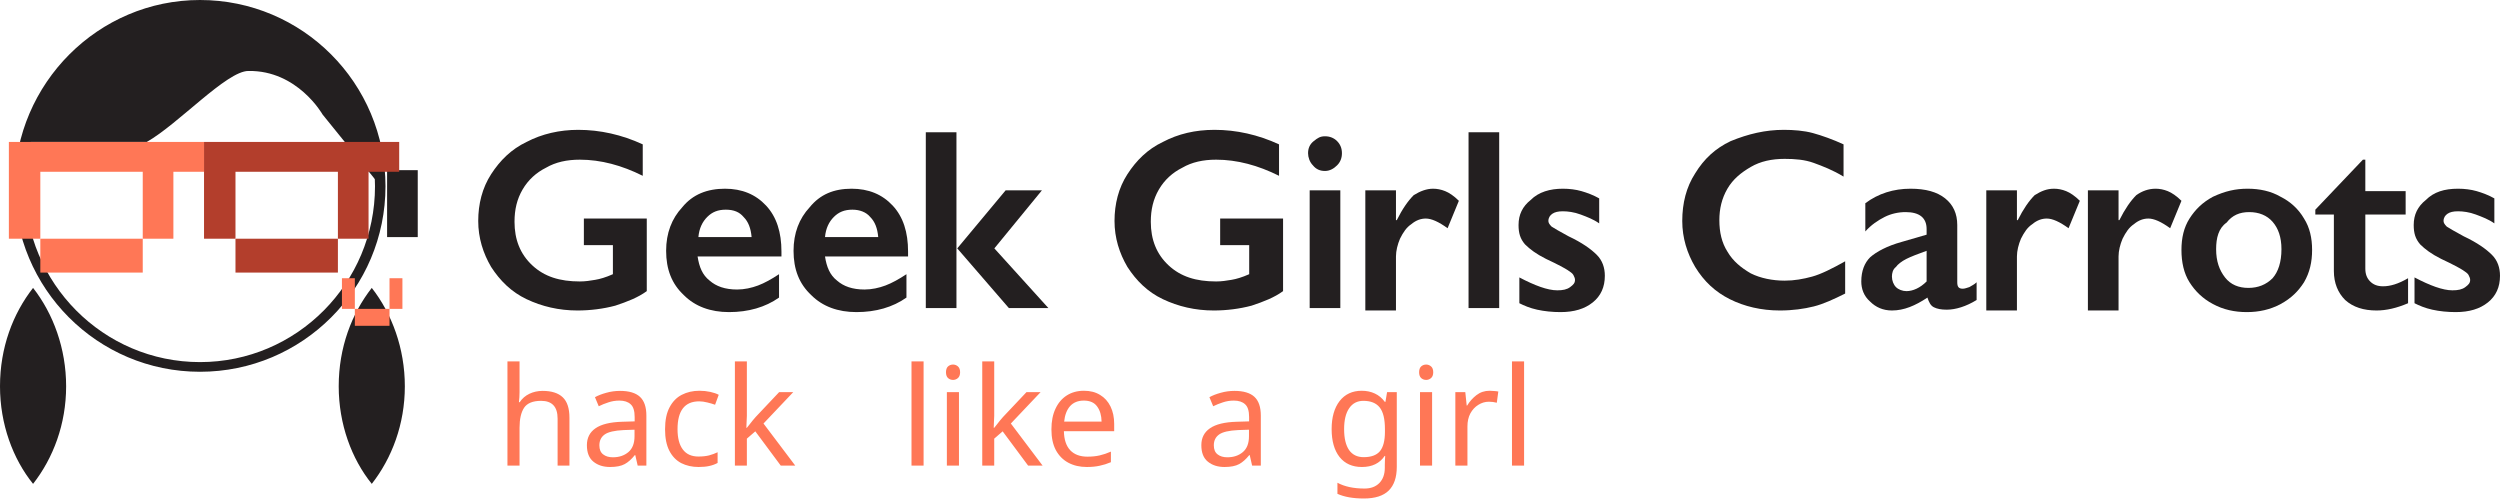
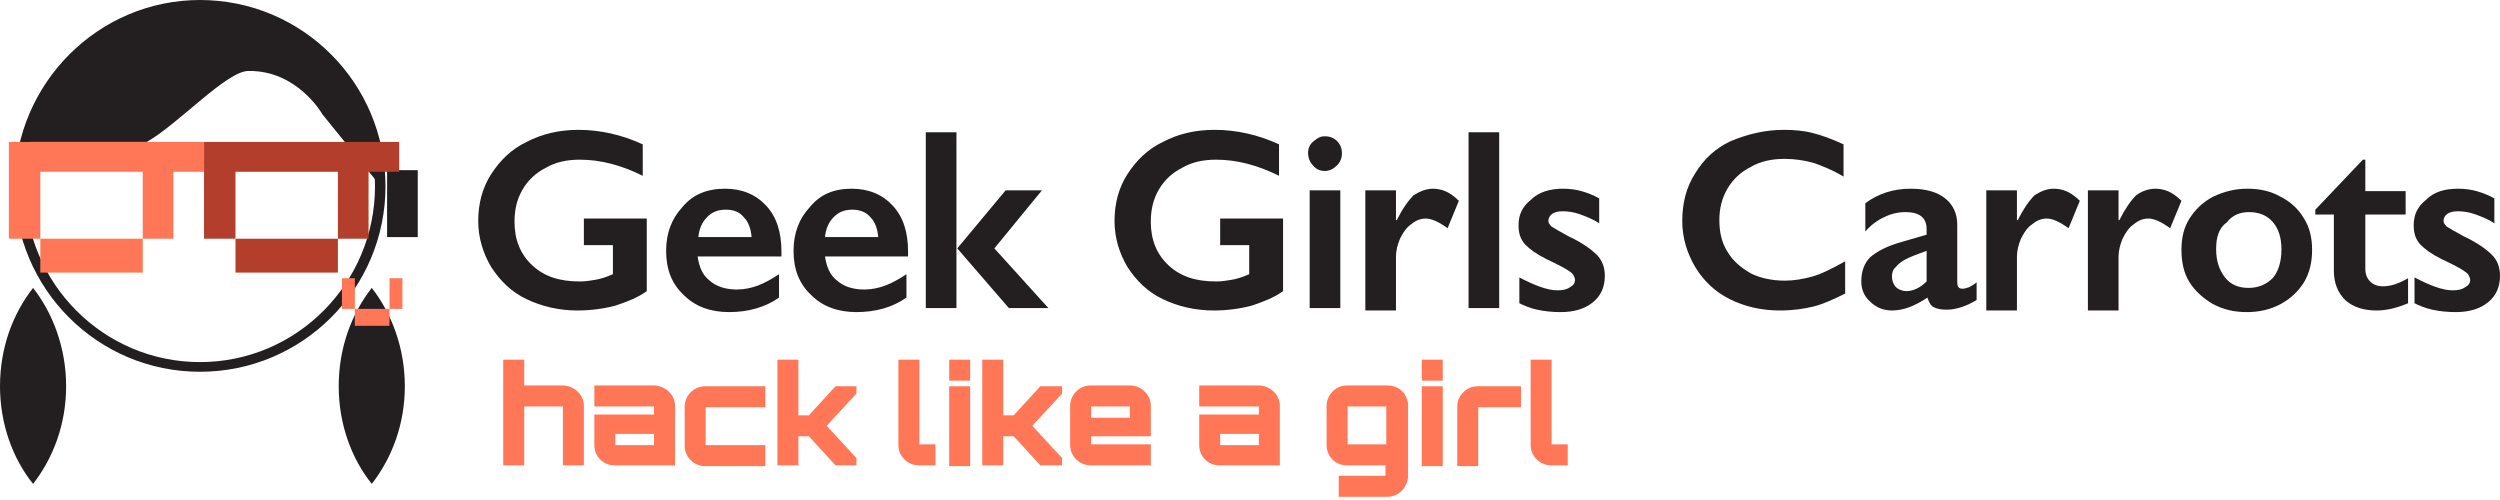
<svg xmlns="http://www.w3.org/2000/svg" version="1.1" id="Ebene_1" x="0px" y="0px" viewBox="0 0 310 62" enable-background="new 0 0 310 62" xml:space="preserve">
  <g id="Layer_4_1_">
    <g>
      <path fill="#231F20" d="M42,47.9c0,4.7,1.6,9,4.1,12.1c2.5-3.2,4.1-7.4,4.1-12.1c0-4.7-1.6-9-4.1-12.2C43.6,38.9,42,43.1,42,47.9z    " />
      <path fill="#231F20" d="M0,47.9c0,4.7,1.6,9,4.1,12.1c2.5-3.2,4.1-7.4,4.1-12.1c0-4.7-1.6-9-4.1-12.2C1.6,38.9,0,43.1,0,47.9z" />
      <g>
        <path fill="#231F20" d="M24.8,46.1c-12.7,0-23-10.3-23-23.1C1.9,10.3,12.2,0,24.8,0c12.7,0,23,10.3,23,23.1     C47.8,35.8,37.5,46.1,24.8,46.1z M24.8,1.3c-12,0-21.7,9.8-21.7,21.8c0,12,9.7,21.8,21.7,21.8c12,0,21.7-9.8,21.7-21.8     C46.5,11.1,36.8,1.3,24.8,1.3z" />
      </g>
      <path fill="#231F20" d="M24.6,0.6c-10.4,0-19.1,7.2-22,17h15.6c3.9-2.2,9.9-8.8,12.6-8.8c6.1-0.1,9.2,5.4,9.2,5.4l6.8,8.4l0.6-0.1    C46.4,10.2,36.6,0.6,24.6,0.6z" />
      <rect x="48" y="21.1" fill="#231F20" width="3.8" height="8.3" />
      <g>
        <polygon fill="#B33E2C" points="25.3,17.6 25.3,21.3 25.3,29.6 29.2,29.6 29.2,21.3 41.9,21.3 41.9,29.6 45.7,29.6 45.7,21.3      49.5,21.3 49.5,17.6    " />
        <rect x="29.2" y="29.6" fill="#B33E2C" width="12.7" height="4.2" />
      </g>
      <g>
        <polygon fill="#FF7756" points="1.1,17.6 1.1,21.3 1.1,29.6 5,29.6 5,21.3 17.7,21.3 17.7,29.6 21.5,29.6 21.5,21.3 25.3,21.3      25.3,17.6    " />
        <rect x="5" y="29.6" fill="#FF7756" width="12.7" height="4.2" />
      </g>
      <g>
        <rect x="42.4" y="34.5" fill="#FF7756" width="1.6" height="3.8" />
        <rect x="44" y="38.3" fill="#FF7756" width="4.3" height="2.1" />
        <rect x="48.3" y="34.5" fill="#FF7756" width="1.6" height="3.8" />
      </g>
    </g>
  </g>
  <g>
-     <text transform="matrix(1 0 0 1 61.4863 57.7354)">
-       <tspan x="0" y="0" fill="#FF7756" font-family="'Orbitron-Black'" font-size="17">hack</tspan>
-       <tspan x="46" y="0" fill="#FF7756" font-family="'Orbitron-Black'" font-size="17" letter-spacing="-1"> </tspan>
-       <tspan x="50.1" y="0" fill="#FF7756" font-family="'Orbitron-Black'" font-size="17">like</tspan>
-       <tspan x="82.5" y="0" fill="#FF7756" font-family="'Orbitron-Black'" font-size="17" letter-spacing="-1"> </tspan>
-       <tspan x="86.7" y="0" fill="#FF7756" font-family="'Orbitron-Black'" font-size="17">a</tspan>
-       <tspan x="98.5" y="0" fill="#FF7756" font-family="'Orbitron-Black'" font-size="17" letter-spacing="-1"> </tspan>
-       <tspan x="102.7" y="0" fill="#FF7756" font-family="'Orbitron-Black'" font-size="17">girl</tspan>
-     </text>
+     <g>
+       <path fill="#FF7756" d="M72.4,50.3v7.4h-2.6v-7.3H65v7.3h-2.6V44.6H65v3.2h4.9C71.3,47.9,72.4,49,72.4,50.3z" />
+       <path fill="#FF7756" d="M83.7,50.3v7.4h-7.5c-1.4,0-2.5-1.1-2.5-2.5v-3.8h7.4v-1h-7.4v-2.6h7.5C82.6,47.9,83.7,49,83.7,50.3z     M81.1,53.8h-4.8v1.4h4.8V53.8z" />
+       <path fill="#FF7756" d="M87.5,50.5v4.7h7.4v2.6h-7.5c-1.3,0-2.5-1.1-2.5-2.5v-4.9c0-1.3,1.1-2.5,2.5-2.5h7.5v2.6H87.5z" />
+       <path fill="#FF7756" d="M106.2,47.9v0.9l-3.7,4l3.7,4v0.9h-2.6l-3.3-3.6h-1.3v3.6h-2.6V44.6h2.6v6.9h1.3l3.3-3.6H106.2z" />
+       <path fill="#FF7756" d="M114,44.6v10.5h2v2.6h-2.1c-1.3,0-2.5-1.1-2.5-2.5V44.6H114z" />
+       <path fill="#FF7756" d="M120.3,44.6v2.6h-2.6v-2.6H120.3z M117.7,47.9h2.6v9.9h-2.6V47.9z" />
+       <path fill="#FF7756" d="M131.7,47.9v0.9l-3.7,4l3.7,4v0.9H129l-3.3-3.6h-1.3v3.6h-2.6V44.6h2.6v6.9h1.3l3.3-3.6H131.7z" />
+       <path fill="#FF7756" d="M142.7,50.3v3.8h-7.4v1h7.4v2.6h-7.5c-1.3,0-2.5-1.1-2.5-2.5v-4.9c0-1.3,1.1-2.5,2.5-2.5h5.1    C141.6,47.9,142.7,49,142.7,50.3z M140.1,51.8v-1.4h-4.8v1.4H140.1z" />
+       <path fill="#FF7756" d="M158.7,50.3v7.4h-7.5c-1.4,0-2.5-1.1-2.5-2.5v-3.8h7.4v-1h-7.4v-2.6h7.5C157.6,47.9,158.7,49,158.7,50.3z     M156.1,53.8h-4.8v1.4h4.8V53.8z" />
+       <path fill="#FF7756" d="M172,61.6h-6V59h5.8v-1.3H167c-1.4,0-2.5-1.1-2.5-2.5v-4.9c0-1.3,1.1-2.5,2.5-2.5h5.1    c1.4,0,2.5,1.1,2.5,2.5v8.8C174.5,60.5,173.4,61.6,172,61.6z M167.1,55.1h4.8v-4.7h-4.8V55.1z" />
+       <path fill="#FF7756" d="M178.9,44.6v2.6h-2.6v-2.6H178.9z M176.3,47.9h2.6v9.9h-2.6V47.9z" />
+       <path fill="#FF7756" d="M188.6,47.9v2.6h-5.3v7.3h-2.6v-7.4c0-1.3,1.1-2.5,2.5-2.5H188.6z" />
+       <path fill="#FF7756" d="M192.4,44.6v10.5h2v2.6h-2.1c-1.3,0-2.5-1.1-2.5-2.5V44.6H192.4z" />
+     </g>
    <g>
      <path fill="#231F20" d="M71.7,16.1c2.7,0,5.4,0.6,8,1.8v3.9c-2.6-1.3-5.2-2-7.8-2c-1.6,0-3,0.3-4.2,1c-1.2,0.6-2.2,1.5-2.9,2.7    c-0.7,1.2-1,2.5-1,4c0,2.2,0.7,4,2.2,5.4c1.5,1.4,3.4,2,5.9,2c0.7,0,1.3-0.1,1.9-0.2c0.6-0.1,1.3-0.3,2.2-0.7v-3.6h-3.6v-3.3h7.8    v9c-1.1,0.8-2.4,1.3-3.9,1.8c-1.5,0.4-3.1,0.6-4.7,0.6c-2.3,0-4.4-0.5-6.3-1.4c-1.9-0.9-3.3-2.3-4.4-4c-1-1.7-1.6-3.6-1.6-5.7    c0-2.1,0.5-4.1,1.6-5.8c1.1-1.7,2.5-3.1,4.4-4C67.2,16.6,69.4,16.1,71.7,16.1z" />
      <path fill="#231F20" d="M89.9,23.4c2.1,0,3.8,0.7,5.1,2.1s1.9,3.3,1.9,5.7v0.6H86.5c0.2,1.3,0.6,2.3,1.5,3    c0.8,0.7,1.9,1.1,3.4,1.1c0.9,0,1.8-0.2,2.6-0.5c0.8-0.3,1.7-0.8,2.6-1.4v2.9c-1.7,1.2-3.8,1.8-6.2,1.8c-2.3,0-4.2-0.7-5.6-2.1    c-1.5-1.4-2.2-3.2-2.2-5.5c0-2.2,0.7-4,2-5.4C85.9,24.1,87.7,23.4,89.9,23.4z M93.2,29.4c-0.1-1.1-0.4-1.9-1-2.5    C91.7,26.3,91,26,90,26c-1,0-1.7,0.3-2.3,0.9c-0.6,0.6-1,1.4-1.1,2.5H93.2z" />
      <path fill="#231F20" d="M105.6,23.4c2.1,0,3.8,0.7,5.1,2.1s1.9,3.3,1.9,5.7v0.6h-10.3c0.2,1.3,0.6,2.3,1.5,3    c0.8,0.7,1.9,1.1,3.4,1.1c0.9,0,1.8-0.2,2.6-0.5c0.8-0.3,1.7-0.8,2.6-1.4v2.9c-1.7,1.2-3.8,1.8-6.2,1.8c-2.3,0-4.2-0.7-5.6-2.1    c-1.5-1.4-2.2-3.2-2.2-5.5c0-2.2,0.7-4,2-5.4C101.7,24.1,103.4,23.4,105.6,23.4z M108.9,29.4c-0.1-1.1-0.4-1.9-1-2.5    c-0.5-0.6-1.3-0.9-2.2-0.9c-1,0-1.7,0.3-2.3,0.9c-0.6,0.6-1,1.4-1.1,2.5H108.9z" />
      <path fill="#231F20" d="M118.6,16.4v21.8h-3.8V16.4H118.6z M129.2,23.6l-5.9,7.2l6.7,7.4h-4.9l-6.4-7.4l6-7.2H129.2z" />
      <path fill="#231F20" d="M150.6,16.1c2.7,0,5.4,0.6,8,1.8v3.9c-2.6-1.3-5.2-2-7.8-2c-1.6,0-3,0.3-4.2,1c-1.2,0.6-2.2,1.5-2.9,2.7    c-0.7,1.2-1,2.5-1,4c0,2.2,0.7,4,2.2,5.4c1.5,1.4,3.4,2,5.9,2c0.7,0,1.3-0.1,1.9-0.2c0.6-0.1,1.3-0.3,2.2-0.7v-3.6h-3.6v-3.3h7.8    v9c-1.1,0.8-2.4,1.3-3.9,1.8c-1.5,0.4-3.1,0.6-4.7,0.6c-2.3,0-4.4-0.5-6.3-1.4c-1.9-0.9-3.3-2.3-4.4-4c-1-1.7-1.6-3.6-1.6-5.7    c0-2.1,0.5-4.1,1.6-5.8c1.1-1.7,2.5-3.1,4.4-4C146.1,16.6,148.2,16.1,150.6,16.1z" />
      <path fill="#231F20" d="M164.3,16.9c0.6,0,1.1,0.2,1.5,0.6c0.4,0.4,0.6,0.9,0.6,1.5c0,0.6-0.2,1.1-0.6,1.5    c-0.4,0.4-0.9,0.7-1.5,0.7c-0.6,0-1.1-0.2-1.5-0.7c-0.4-0.4-0.6-1-0.6-1.5c0-0.6,0.2-1.1,0.7-1.5S163.7,16.9,164.3,16.9z     M166.2,23.6v14.6h-3.8V23.6H166.2z" />
      <path fill="#231F20" d="M177.7,23.4c0.5,0,1,0.1,1.5,0.3c0.5,0.2,1.1,0.6,1.7,1.2l-1.4,3.4c-1.1-0.8-2-1.2-2.7-1.2    c-0.6,0-1.2,0.2-1.8,0.7c-0.6,0.4-1,1-1.4,1.8c-0.3,0.7-0.5,1.5-0.5,2.2v6.7h-3.8V23.6h3.8v3.7h0.1c0.7-1.4,1.4-2.4,2.1-3.1    C176.1,23.7,176.9,23.4,177.7,23.4z" />
      <path fill="#231F20" d="M185.9,16.4v21.8h-3.8V16.4H185.9z" />
-       <path fill="#231F20" d="M193.8,23.4c0.8,0,1.6,0.1,2.3,0.3c0.7,0.2,1.5,0.5,2.2,0.9v3.1c-0.7-0.5-1.5-0.8-2.3-1.1    c-0.8-0.3-1.6-0.4-2.2-0.4c-0.6,0-1,0.1-1.3,0.3c-0.3,0.2-0.5,0.5-0.5,0.9c0,0.2,0.1,0.4,0.4,0.7c0.3,0.2,1,0.6,2.1,1.2    c1.7,0.8,2.8,1.6,3.5,2.3c0.7,0.7,1,1.6,1,2.6c0,1.4-0.5,2.5-1.5,3.3c-1,0.8-2.3,1.2-4,1.2c-1,0-2-0.1-2.9-0.3    c-0.9-0.2-1.6-0.5-2.2-0.8v-3.2c1.9,1,3.5,1.6,4.7,1.6c0.7,0,1.2-0.1,1.6-0.4s0.6-0.5,0.6-0.9c0-0.2-0.1-0.4-0.2-0.6    c-0.1-0.2-0.4-0.4-0.7-0.6c-0.3-0.2-1.2-0.7-2.7-1.4c-1.2-0.6-2-1.2-2.6-1.8c-0.6-0.7-0.8-1.4-0.8-2.4c0-1.3,0.5-2.3,1.5-3.1    C190.8,23.8,192.2,23.4,193.8,23.4z" />
-       <path fill="#231F20" d="M221.2,16.1c1.2,0,2.5,0.1,3.6,0.4s2.5,0.8,3.8,1.4v4c-1.3-0.8-2.6-1.3-3.7-1.7s-2.3-0.5-3.6-0.5    c-1.6,0-3,0.3-4.2,1s-2.2,1.5-2.9,2.7c-0.7,1.2-1,2.5-1,3.9c0,1.5,0.3,2.8,1,3.9c0.7,1.2,1.7,2,2.9,2.7c1.2,0.6,2.7,0.9,4.2,0.9    c1.2,0,2.3-0.2,3.4-0.5c1.1-0.3,2.5-1,4.1-1.9v4c-1.4,0.7-2.7,1.3-3.9,1.6s-2.6,0.5-4.2,0.5c-2.3,0-4.4-0.5-6.2-1.4    c-1.8-0.9-3.2-2.2-4.3-4c-1-1.7-1.6-3.6-1.6-5.7c0-2.2,0.5-4.2,1.6-5.9c1.1-1.8,2.5-3.1,4.4-4C216.8,16.6,218.9,16.1,221.2,16.1z" />
-       <path fill="#231F20" d="M236.9,23.4c1.9,0,3.3,0.4,4.3,1.2c1,0.8,1.5,1.9,1.5,3.3V35c0,0.6,0.2,0.8,0.7,0.8c0.2,0,0.5-0.1,0.8-0.2    c0.3-0.2,0.6-0.3,0.9-0.6v2.2c-1.3,0.8-2.6,1.2-3.7,1.2c-0.7,0-1.2-0.1-1.6-0.3c-0.4-0.2-0.6-0.6-0.8-1.2c-1.5,1-2.9,1.6-4.4,1.6    c-1.1,0-2-0.4-2.7-1.1c-0.8-0.7-1.1-1.6-1.1-2.5c0-1.3,0.4-2.3,1.1-3c0.8-0.7,2.1-1.4,3.9-1.9l3.1-0.9v-0.7c0-1.4-0.9-2.1-2.6-2.1    c-0.9,0-1.8,0.2-2.6,0.6s-1.7,1-2.4,1.8v-3.5C232.9,24,234.8,23.4,236.9,23.4z M234.6,34.3c0,0.5,0.2,1,0.5,1.3    c0.3,0.3,0.8,0.5,1.3,0.5c0.8,0,1.7-0.4,2.5-1.2v-3.8c-1.1,0.4-1.9,0.7-2.5,1c-0.6,0.3-1.1,0.7-1.3,1    C234.7,33.4,234.6,33.9,234.6,34.3z" />
+       <path fill="#231F20" d="M193.8,23.4c0.8,0,1.6,0.1,2.3,0.3c0.7,0.2,1.5,0.5,2.2,0.9v3.1c-0.7-0.5-1.5-0.8-2.3-1.1    c-0.8-0.3-1.6-0.4-2.2-0.4c-0.6,0-1,0.1-1.3,0.3c-0.3,0.2-0.5,0.5-0.5,0.9c0,0.2,0.1,0.4,0.4,0.7c0.3,0.2,1,0.6,2.1,1.2    c1.7,0.8,2.8,1.6,3.5,2.3c0.7,0.7,1,1.6,1,2.6c0,1.4-0.5,2.5-1.5,3.3c-1,0.8-2.3,1.2-4,1.2c-1,0-2-0.1-2.9-0.3    c-0.9-0.2-1.6-0.5-2.2-0.8v-3.2c1.9,1,3.5,1.6,4.7,1.6c0.7,0,1.2-0.1,1.6-0.4c0.4-0.2,0.6-0.5,0.6-0.9c0-0.2-0.1-0.4-0.2-0.6    c-0.1-0.2-0.4-0.4-0.7-0.6c-0.3-0.2-1.2-0.7-2.7-1.4c-1.2-0.6-2-1.2-2.6-1.8c-0.6-0.7-0.8-1.4-0.8-2.4c0-1.3,0.5-2.3,1.5-3.1    C190.8,23.8,192.2,23.4,193.8,23.4z" />
+       <path fill="#231F20" d="M221.2,16.1c1.2,0,2.5,0.1,3.6,0.4c1.2,0.3,2.5,0.8,3.8,1.4v4c-1.3-0.8-2.6-1.3-3.7-1.7    c-1.1-0.3-2.3-0.5-3.6-0.5c-1.6,0-3,0.3-4.2,1c-1.2,0.6-2.2,1.5-2.9,2.7c-0.7,1.2-1,2.5-1,3.9c0,1.5,0.3,2.8,1,3.9    c0.7,1.2,1.7,2,2.9,2.7c1.2,0.6,2.7,0.9,4.2,0.9c1.2,0,2.3-0.2,3.4-0.5c1.1-0.3,2.5-1,4.1-1.9v4c-1.4,0.7-2.7,1.3-3.9,1.6    s-2.6,0.5-4.2,0.5c-2.3,0-4.4-0.5-6.2-1.4c-1.8-0.9-3.2-2.2-4.3-4c-1-1.7-1.6-3.6-1.6-5.7c0-2.2,0.5-4.2,1.6-5.9    c1.1-1.8,2.5-3.1,4.4-4C216.8,16.6,218.9,16.1,221.2,16.1z" />
+       <path fill="#231F20" d="M236.9,23.4c1.9,0,3.3,0.4,4.3,1.2c1,0.8,1.5,1.9,1.5,3.3V35c0,0.6,0.2,0.8,0.7,0.8c0.2,0,0.5-0.1,0.8-0.2    c0.3-0.2,0.6-0.3,0.9-0.6v2.2c-1.3,0.8-2.6,1.2-3.7,1.2c-0.7,0-1.2-0.1-1.6-0.3c-0.4-0.2-0.6-0.6-0.8-1.2c-1.5,1-2.9,1.6-4.4,1.6    c-1.1,0-2-0.4-2.7-1.1c-0.8-0.7-1.1-1.6-1.1-2.5c0-1.3,0.4-2.3,1.1-3c0.8-0.7,2.1-1.4,3.9-1.9l3.1-0.9v-0.7c0-1.4-0.9-2.1-2.6-2.1    c-0.9,0-1.8,0.2-2.6,0.6c-0.9,0.4-1.7,1-2.4,1.8v-3.5C232.9,24,234.8,23.4,236.9,23.4z M234.6,34.3c0,0.5,0.2,1,0.5,1.3    c0.3,0.3,0.8,0.5,1.3,0.5c0.8,0,1.7-0.4,2.5-1.2v-3.8c-1.1,0.4-1.9,0.7-2.5,1c-0.6,0.3-1.1,0.7-1.3,1    C234.7,33.4,234.6,33.9,234.6,34.3z" />
      <path fill="#231F20" d="M254.7,23.4c0.5,0,1,0.1,1.5,0.3c0.5,0.2,1.1,0.6,1.7,1.2l-1.4,3.4c-1.1-0.8-2-1.2-2.7-1.2    c-0.6,0-1.2,0.2-1.8,0.7c-0.6,0.4-1,1-1.4,1.8c-0.3,0.7-0.5,1.5-0.5,2.2v6.7h-3.8V23.6h3.8v3.7h0.1c0.7-1.4,1.4-2.4,2.1-3.1    C253.1,23.7,253.8,23.4,254.7,23.4z" />
      <path fill="#231F20" d="M267.3,23.4c0.5,0,1,0.1,1.5,0.3c0.5,0.2,1.1,0.6,1.7,1.2l-1.4,3.4c-1.1-0.8-2-1.2-2.7-1.2    c-0.6,0-1.2,0.2-1.8,0.7c-0.6,0.4-1,1-1.4,1.8c-0.3,0.7-0.5,1.5-0.5,2.2v6.7h-3.8V23.6h3.8v3.7h0.1c0.7-1.4,1.4-2.4,2.1-3.1    C265.6,23.7,266.4,23.4,267.3,23.4z" />
-       <path fill="#231F20" d="M278.7,23.4c1.5,0,2.9,0.3,4.1,1c1.2,0.6,2.2,1.5,2.9,2.7c0.7,1.1,1,2.4,1,3.9c0,1.5-0.3,2.8-1,4    c-0.7,1.1-1.6,2-2.9,2.7s-2.7,1-4.2,1c-1.5,0-2.9-0.3-4.2-1s-2.2-1.6-2.9-2.7c-0.7-1.1-1-2.5-1-4c0-1.5,0.3-2.8,1-3.9    s1.6-2,2.9-2.7C275.9,23.7,277.2,23.4,278.7,23.4z M274.8,30.9c0,1.5,0.4,2.6,1.1,3.5c0.7,0.9,1.7,1.3,2.9,1.3    c1.2,0,2.2-0.4,3-1.2c0.7-0.8,1.1-2,1.1-3.6c0-1.5-0.4-2.6-1.1-3.4c-0.7-0.8-1.7-1.2-2.9-1.2c-1.2,0-2.1,0.4-2.8,1.3    C275.1,28.3,274.8,29.5,274.8,30.9z" />
+       <path fill="#231F20" d="M278.7,23.4c1.5,0,2.9,0.3,4.1,1c1.2,0.6,2.2,1.5,2.9,2.7c0.7,1.1,1,2.4,1,3.9c0,1.5-0.3,2.8-1,4    c-0.7,1.1-1.6,2-2.9,2.7c-1.3,0.7-2.7,1-4.2,1c-1.5,0-2.9-0.3-4.2-1c-1.2-0.7-2.2-1.6-2.9-2.7c-0.7-1.1-1-2.5-1-4    c0-1.5,0.3-2.8,1-3.9s1.6-2,2.9-2.7C275.9,23.7,277.2,23.4,278.7,23.4z M274.8,30.9c0,1.5,0.4,2.6,1.1,3.5    c0.7,0.9,1.7,1.3,2.9,1.3c1.2,0,2.2-0.4,3-1.2c0.7-0.8,1.1-2,1.1-3.6c0-1.5-0.4-2.6-1.1-3.4c-0.7-0.8-1.7-1.2-2.9-1.2    c-1.2,0-2.1,0.4-2.8,1.3C275.1,28.3,274.8,29.5,274.8,30.9z" />
      <path fill="#231F20" d="M293,19.8h0.3v3.9h5v2.9h-5v6.7c0,0.7,0.2,1.2,0.6,1.6c0.4,0.4,0.9,0.6,1.6,0.6c0.9,0,1.9-0.3,3.1-1v3.1    c-1.4,0.6-2.7,0.9-3.9,0.9c-1.6,0-2.9-0.4-3.9-1.3c-0.9-0.9-1.4-2.1-1.4-3.6v-7h-2.3v-0.6L293,19.8z" />
-       <path fill="#231F20" d="M304.8,23.4c0.8,0,1.6,0.1,2.3,0.3c0.7,0.2,1.5,0.5,2.2,0.9v3.1c-0.7-0.5-1.5-0.8-2.3-1.1    c-0.8-0.3-1.6-0.4-2.2-0.4c-0.6,0-1,0.1-1.3,0.3c-0.3,0.2-0.5,0.5-0.5,0.9c0,0.2,0.1,0.4,0.4,0.7c0.3,0.2,1,0.6,2.1,1.2    c1.7,0.8,2.8,1.6,3.5,2.3c0.7,0.7,1,1.6,1,2.6c0,1.4-0.5,2.5-1.5,3.3c-1,0.8-2.3,1.2-4,1.2c-1,0-2-0.1-2.9-0.3    c-0.9-0.2-1.6-0.5-2.2-0.8v-3.2c1.9,1,3.5,1.6,4.7,1.6c0.7,0,1.2-0.1,1.6-0.4s0.6-0.5,0.6-0.9c0-0.2-0.1-0.4-0.2-0.6    c-0.1-0.2-0.4-0.4-0.7-0.6c-0.3-0.2-1.2-0.7-2.7-1.4c-1.2-0.6-2-1.2-2.6-1.8c-0.6-0.7-0.8-1.4-0.8-2.4c0-1.3,0.5-2.3,1.5-3.1    C301.8,23.8,303.1,23.4,304.8,23.4z" />
+       <path fill="#231F20" d="M304.8,23.4c0.8,0,1.6,0.1,2.3,0.3c0.7,0.2,1.5,0.5,2.2,0.9v3.1c-0.7-0.5-1.5-0.8-2.3-1.1    c-0.8-0.3-1.6-0.4-2.2-0.4c-0.6,0-1,0.1-1.3,0.3c-0.3,0.2-0.5,0.5-0.5,0.9c0,0.2,0.1,0.4,0.4,0.7c0.3,0.2,1,0.6,2.1,1.2    c1.7,0.8,2.8,1.6,3.5,2.3c0.7,0.7,1,1.6,1,2.6c0,1.4-0.5,2.5-1.5,3.3c-1,0.8-2.3,1.2-4,1.2c-1,0-2-0.1-2.9-0.3    c-0.9-0.2-1.6-0.5-2.2-0.8v-3.2c1.9,1,3.5,1.6,4.7,1.6c0.7,0,1.2-0.1,1.6-0.4c0.4-0.2,0.6-0.5,0.6-0.9c0-0.2-0.1-0.4-0.2-0.6    c-0.1-0.2-0.4-0.4-0.7-0.6c-0.3-0.2-1.2-0.7-2.7-1.4c-1.2-0.6-2-1.2-2.6-1.8c-0.6-0.7-0.8-1.4-0.8-2.4c0-1.3,0.5-2.3,1.5-3.1    C301.8,23.8,303.1,23.4,304.8,23.4z" />
    </g>
  </g>
</svg>
